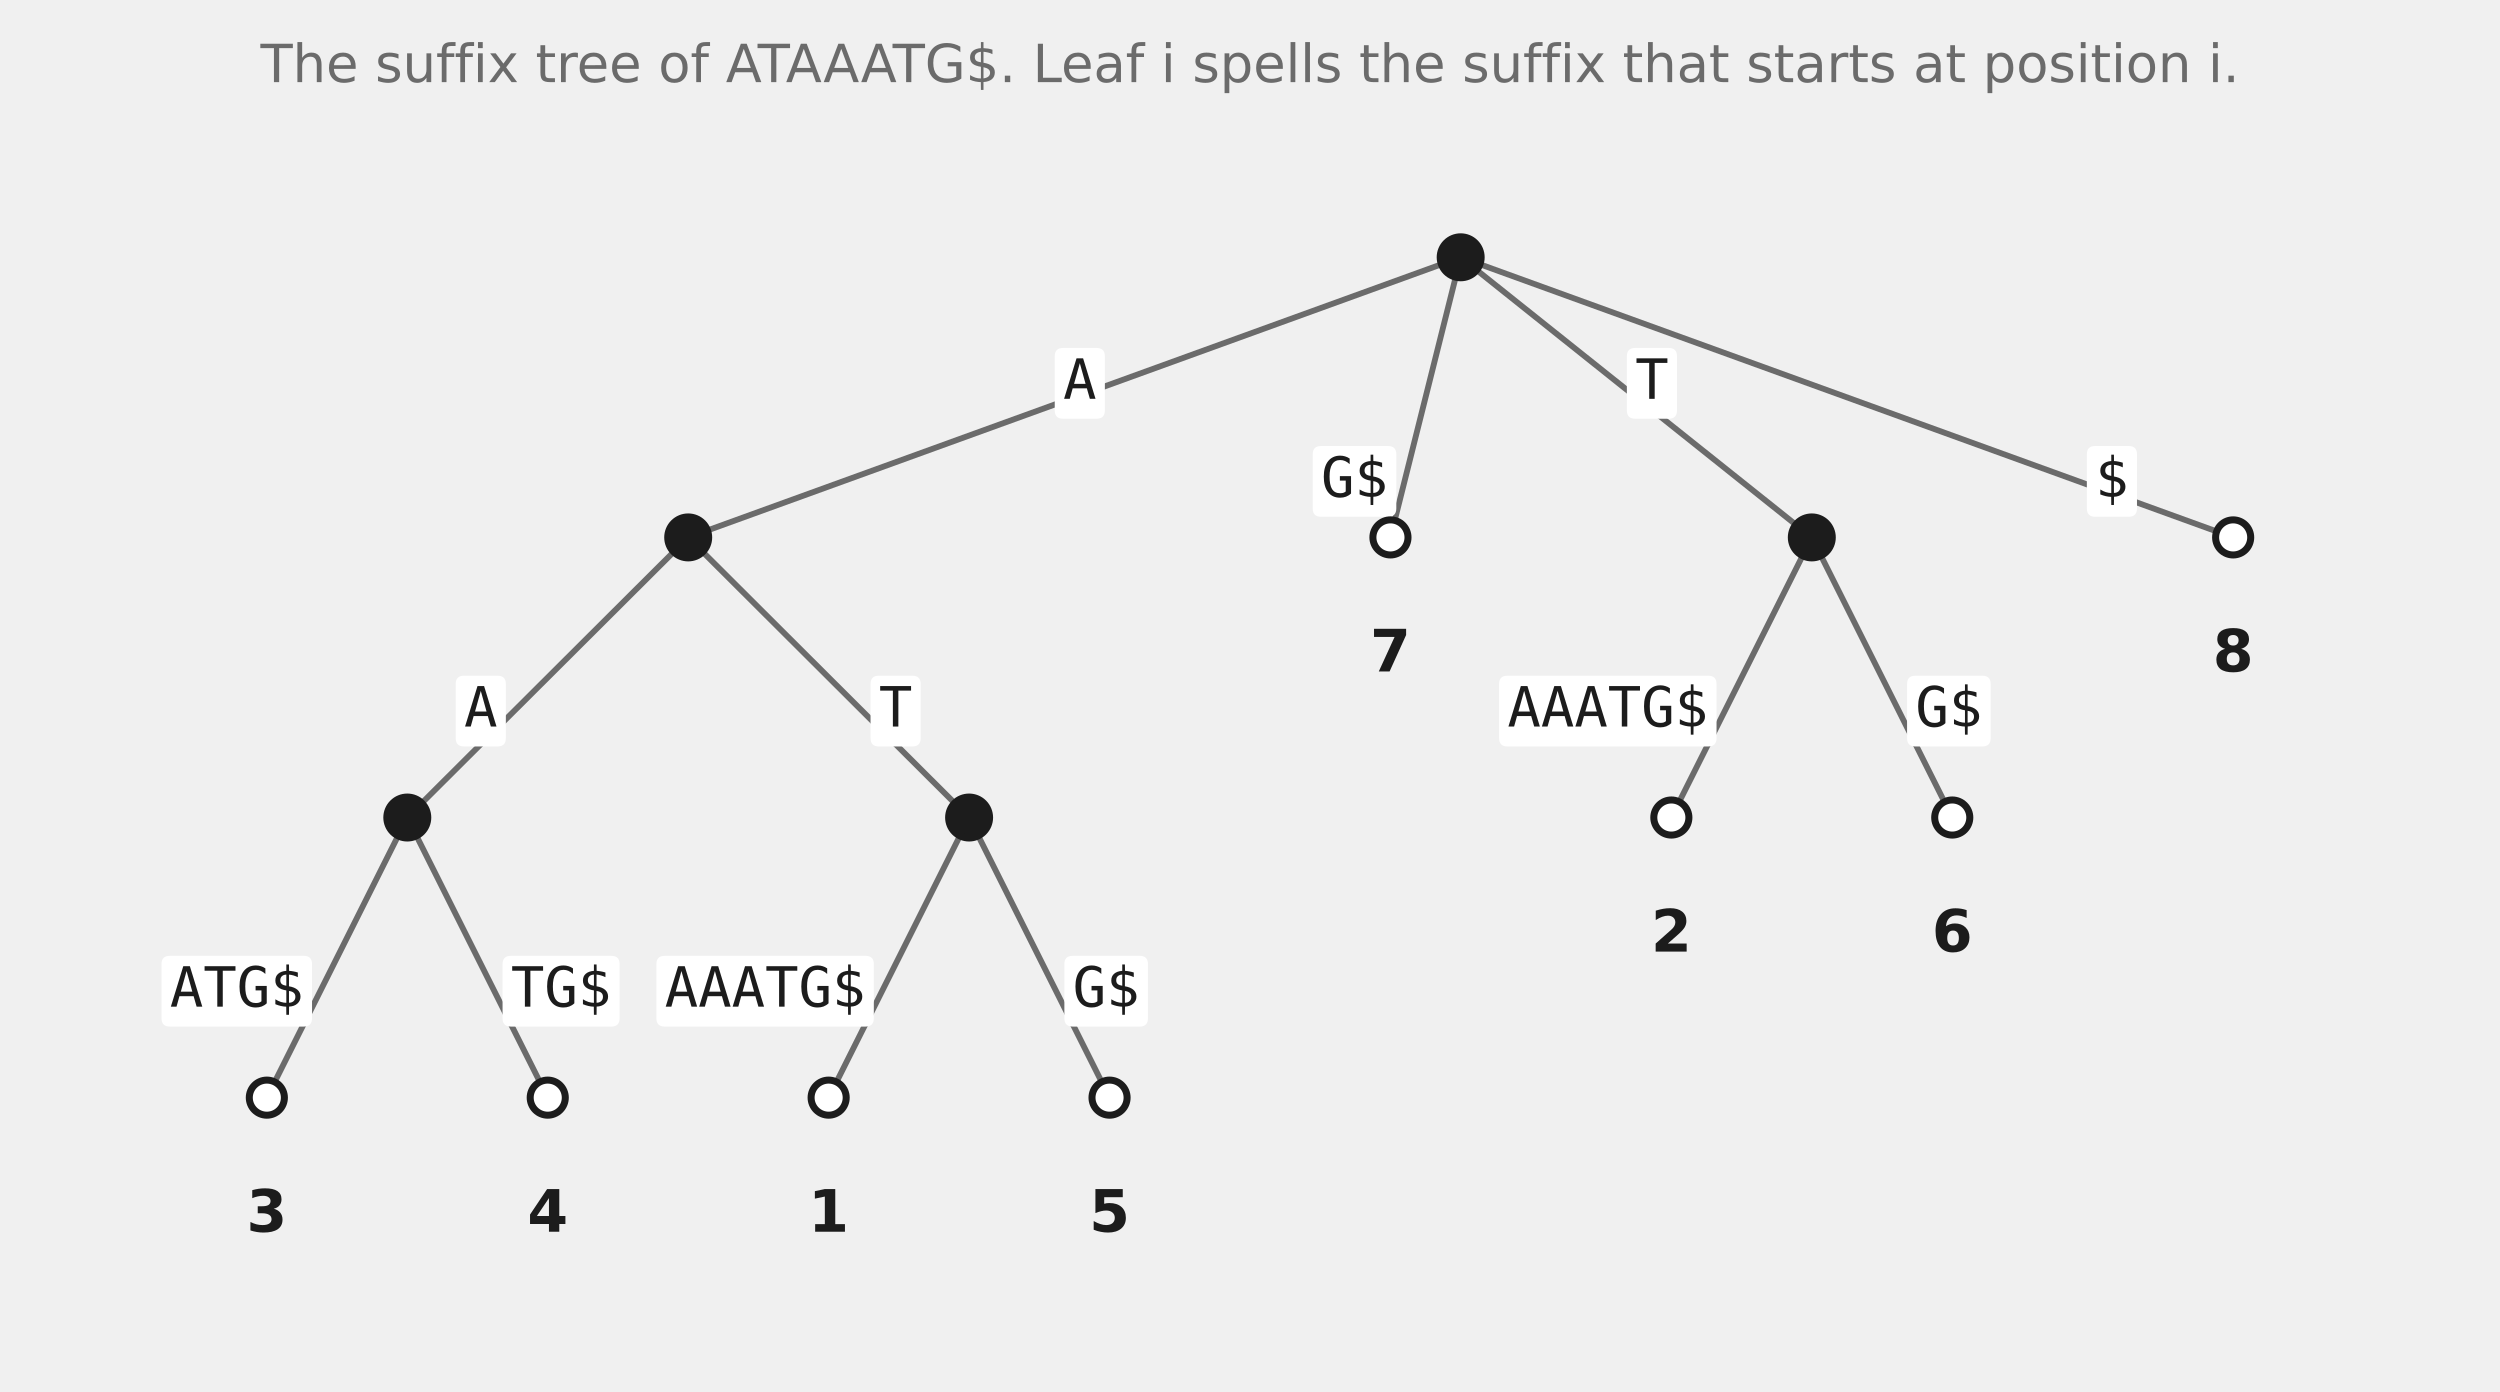
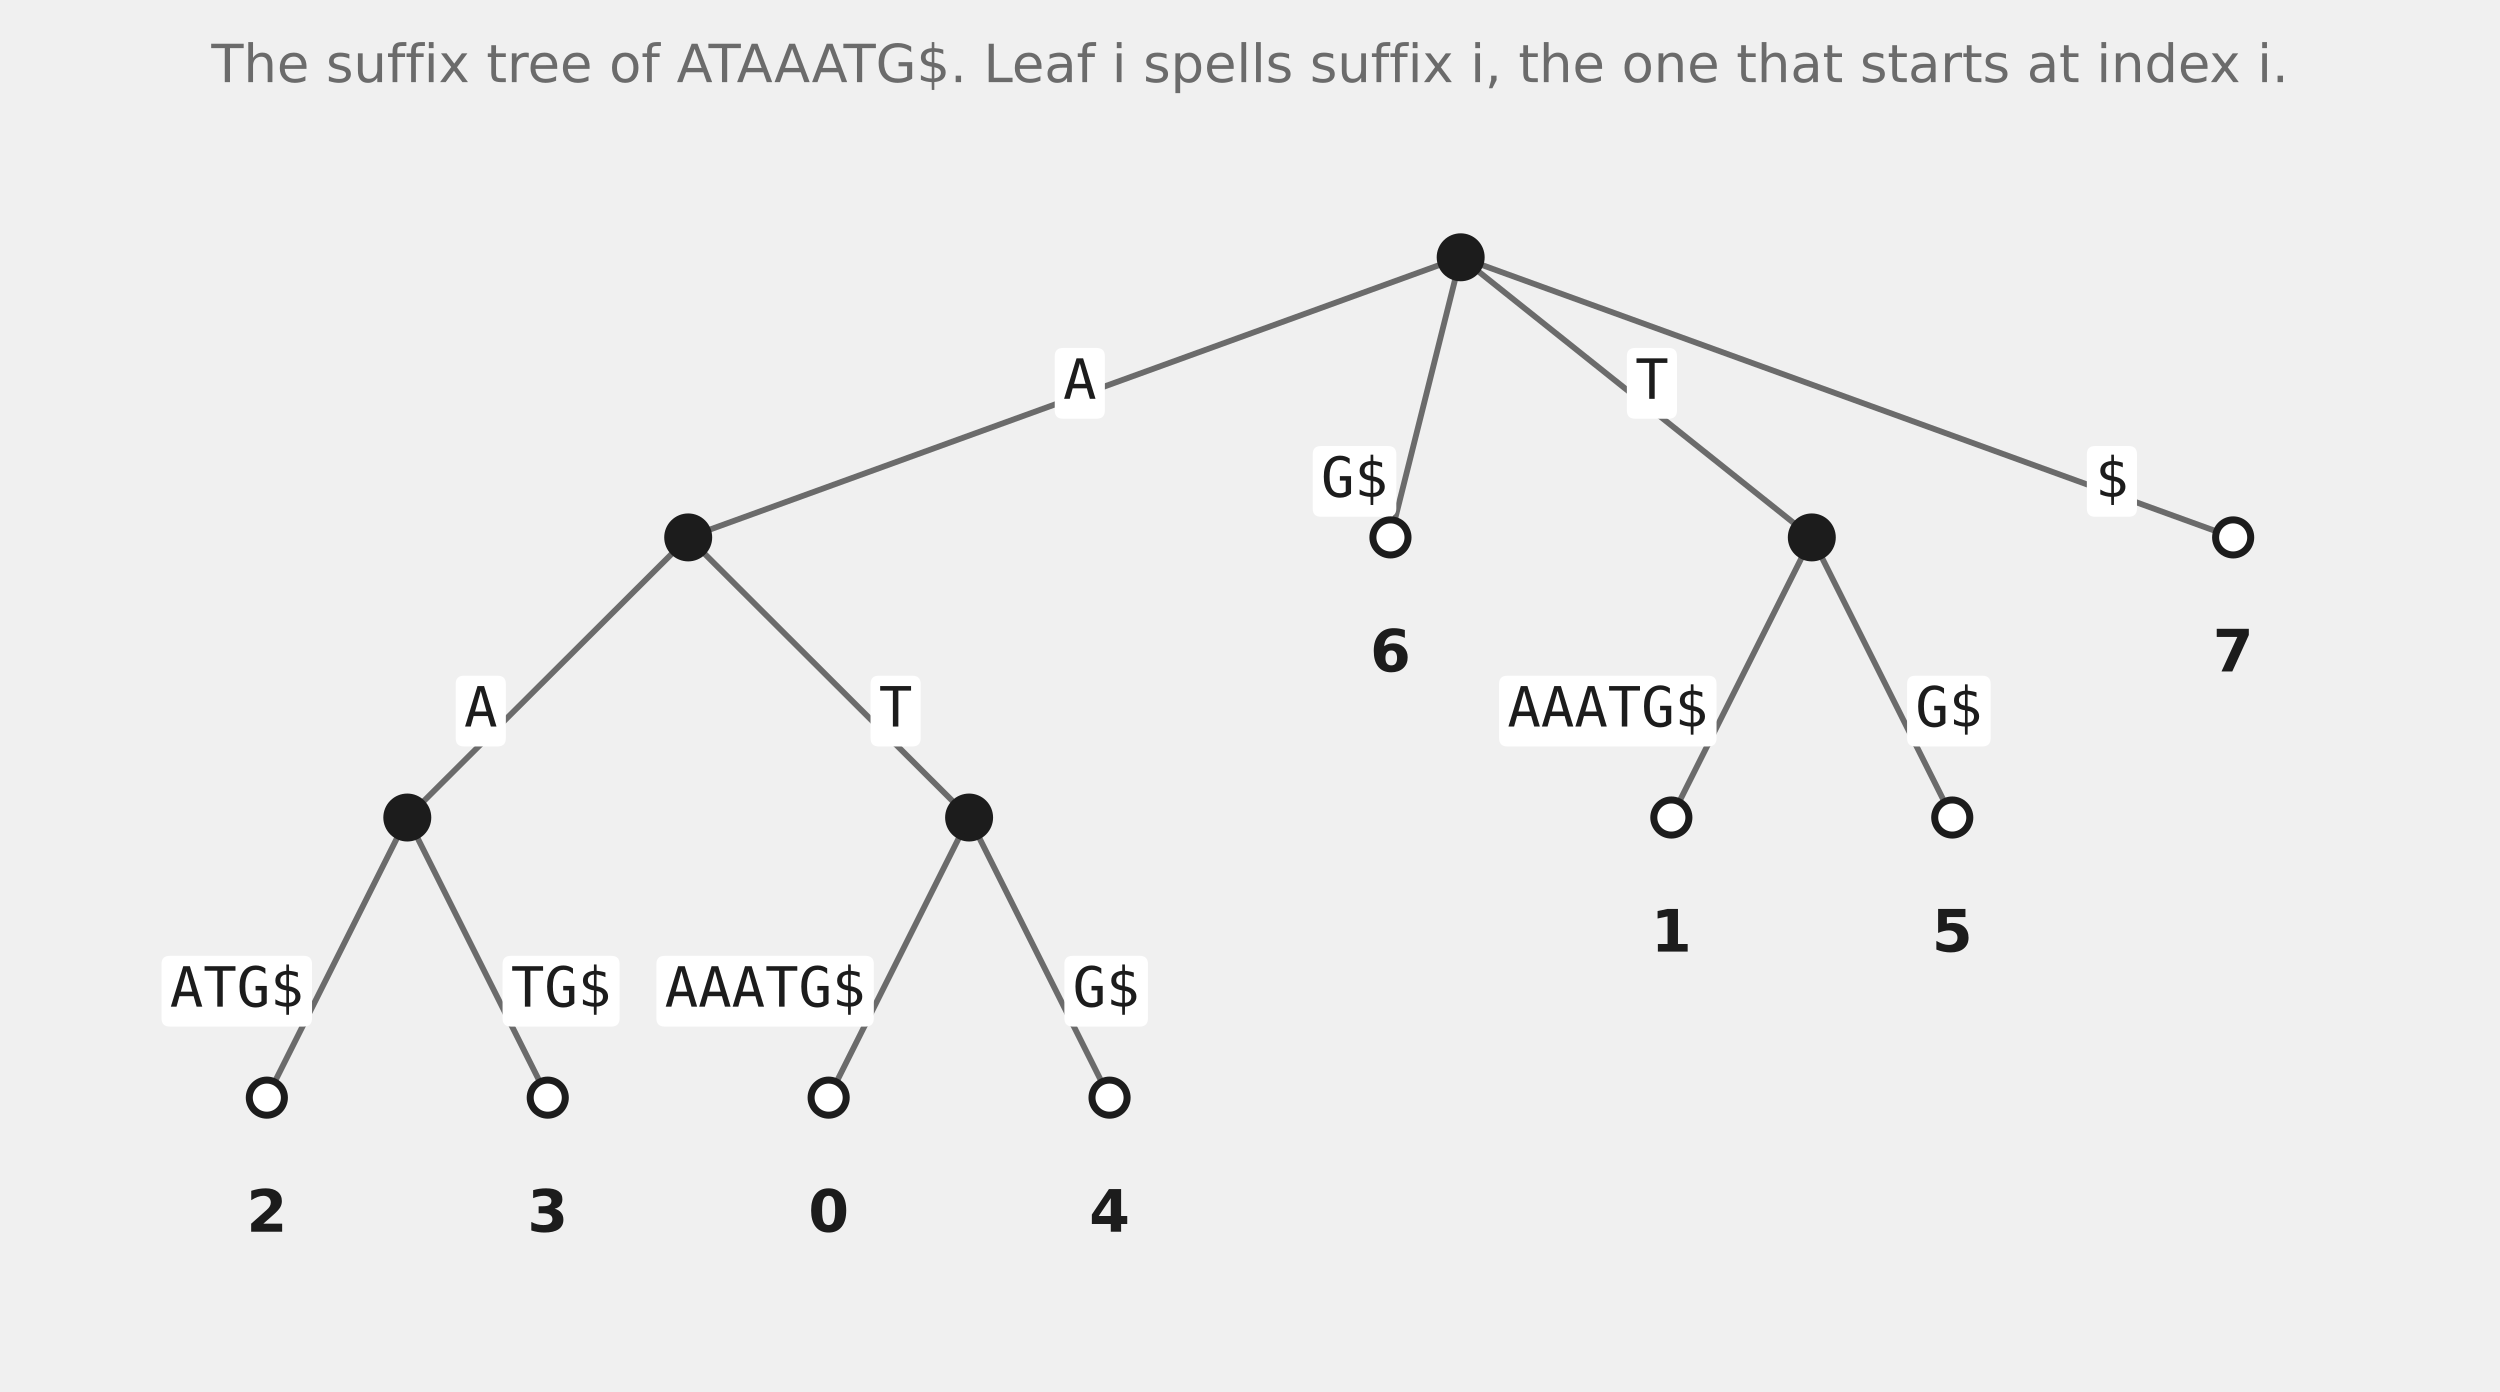
<svg xmlns="http://www.w3.org/2000/svg" xmlns:xlink="http://www.w3.org/1999/xlink" width="427.32pt" height="237.911pt" viewBox="0 0 427.32 237.911" version="1.1">
  <defs>
    <style type="text/css">*{stroke-linejoin: round; stroke-linecap: butt}</style>
  </defs>
  <g id="figure_1">
    <g id="patch_1">
      <path d="M 0 237.911  L 427.32 237.911  L 427.32 0  L 0 0  L 0 237.911  z " style="fill: none" />
    </g>
    <g id="axes_1">
      <g id="line2d_1">
-         <path d="M 249.67 43.979  L 117.632 91.859  " clip-path="url(#p6296d20876)" style="fill: none; stroke: #6b6b6b; stroke-linecap: square" />
+         <path d="M 249.67 43.979  L 117.632 91.859  " clip-path="url(#pf2413268a9)" style="fill: none; stroke: #6b6b6b; stroke-linecap: square" />
      </g>
      <g id="line2d_2">
-         <path d="M 249.67 43.979  L 237.667 91.859  " clip-path="url(#p6296d20876)" style="fill: none; stroke: #6b6b6b; stroke-linecap: square" />
+         <path d="M 249.67 43.979  L 237.667 91.859  " clip-path="url(#pf2413268a9)" style="fill: none; stroke: #6b6b6b; stroke-linecap: square" />
      </g>
      <g id="line2d_3">
-         <path d="M 249.67 43.979  L 309.688 91.859  " clip-path="url(#p6296d20876)" style="fill: none; stroke: #6b6b6b; stroke-linecap: square" />
+         <path d="M 249.67 43.979  L 309.688 91.859  " clip-path="url(#pf2413268a9)" style="fill: none; stroke: #6b6b6b; stroke-linecap: square" />
      </g>
      <g id="line2d_4">
-         <path d="M 249.67 43.979  L 381.709 91.859  " clip-path="url(#p6296d20876)" style="fill: none; stroke: #6b6b6b; stroke-linecap: square" />
+         <path d="M 249.67 43.979  L 381.709 91.859  " clip-path="url(#pf2413268a9)" style="fill: none; stroke: #6b6b6b; stroke-linecap: square" />
      </g>
      <g id="line2d_5">
-         <path d="M 309.688 91.859  L 285.681 139.739  " clip-path="url(#p6296d20876)" style="fill: none; stroke: #6b6b6b; stroke-linecap: square" />
+         <path d="M 309.688 91.859  L 285.681 139.739  " clip-path="url(#pf2413268a9)" style="fill: none; stroke: #6b6b6b; stroke-linecap: square" />
      </g>
      <g id="line2d_6">
-         <path d="M 309.688 91.859  L 333.695 139.739  " clip-path="url(#p6296d20876)" style="fill: none; stroke: #6b6b6b; stroke-linecap: square" />
+         <path d="M 309.688 91.859  L 333.695 139.739  " clip-path="url(#pf2413268a9)" style="fill: none; stroke: #6b6b6b; stroke-linecap: square" />
      </g>
      <g id="line2d_7">
-         <path d="M 117.632 91.859  L 69.618 139.739  " clip-path="url(#p6296d20876)" style="fill: none; stroke: #6b6b6b; stroke-linecap: square" />
+         <path d="M 117.632 91.859  L 69.618 139.739  " clip-path="url(#pf2413268a9)" style="fill: none; stroke: #6b6b6b; stroke-linecap: square" />
      </g>
      <g id="line2d_8">
-         <path d="M 117.632 91.859  L 165.646 139.739  " clip-path="url(#p6296d20876)" style="fill: none; stroke: #6b6b6b; stroke-linecap: square" />
+         <path d="M 117.632 91.859  L 165.646 139.739  " clip-path="url(#pf2413268a9)" style="fill: none; stroke: #6b6b6b; stroke-linecap: square" />
      </g>
      <g id="line2d_9">
-         <path d="M 165.646 139.739  L 141.639 187.619  " clip-path="url(#p6296d20876)" style="fill: none; stroke: #6b6b6b; stroke-linecap: square" />
+         <path d="M 165.646 139.739  L 141.639 187.619  " clip-path="url(#pf2413268a9)" style="fill: none; stroke: #6b6b6b; stroke-linecap: square" />
      </g>
      <g id="line2d_10">
-         <path d="M 165.646 139.739  L 189.653 187.619  " clip-path="url(#p6296d20876)" style="fill: none; stroke: #6b6b6b; stroke-linecap: square" />
+         <path d="M 165.646 139.739  L 189.653 187.619  " clip-path="url(#pf2413268a9)" style="fill: none; stroke: #6b6b6b; stroke-linecap: square" />
      </g>
      <g id="line2d_11">
-         <path d="M 69.618 139.739  L 45.611 187.619  " clip-path="url(#p6296d20876)" style="fill: none; stroke: #6b6b6b; stroke-linecap: square" />
+         <path d="M 69.618 139.739  L 45.611 187.619  " clip-path="url(#pf2413268a9)" style="fill: none; stroke: #6b6b6b; stroke-linecap: square" />
      </g>
      <g id="line2d_12">
-         <path d="M 69.618 139.739  L 93.625 187.619  " clip-path="url(#p6296d20876)" style="fill: none; stroke: #6b6b6b; stroke-linecap: square" />
+         <path d="M 69.618 139.739  L 93.625 187.619  " clip-path="url(#pf2413268a9)" style="fill: none; stroke: #6b6b6b; stroke-linecap: square" />
      </g>
      <g id="text_1">
        <g id="patch_2">
          <path d="M 181.71 71.572  L 187.429 71.572  Q 188.854 71.572 188.854 70.147  L 188.854 60.902  Q 188.854 59.477 187.429 59.477  L 181.71 59.477  Q 180.285 59.477 180.285 60.902  L 180.285 70.147  Q 180.285 71.572 181.71 71.572  z " style="fill: #ffffff" />
        </g>
        <text style="font-size: 9.5px; font-family: 'DejaVu Sans Mono'; text-anchor: end; fill: #1c1c1c" x="187.429" y="68.171" transform="rotate(-0 187.4288 68.17123)">A</text>
      </g>
      <g id="text_2">
        <g id="patch_3">
          <path d="M 225.805 88.33  L 237.243 88.33  Q 238.668 88.33 238.668 86.905  L 238.668 77.66  Q 238.668 76.235 237.243 76.235  L 225.805 76.235  Q 224.38 76.235 224.38 77.66  L 224.38 86.905  Q 224.38 88.33 225.805 88.33  z " style="fill: #ffffff" />
        </g>
        <text style="font-size: 9.5px; font-family: 'DejaVu Sans Mono'; text-anchor: end; fill: #1c1c1c" x="237.243" y="84.929" transform="rotate(-0 237.2433 84.92923)">G$</text>
      </g>
      <g id="text_3">
        <g id="patch_4">
          <path d="M 279.503 71.572  L 285.222 71.572  Q 286.647 71.572 286.647 70.147  L 286.647 60.902  Q 286.647 59.477 285.222 59.477  L 279.503 59.477  Q 278.078 59.477 278.078 60.902  L 278.078 70.147  Q 278.078 71.572 279.503 71.572  z " style="fill: #ffffff" />
        </g>
        <text style="font-size: 9.5px; font-family: 'DejaVu Sans Mono'; text-anchor: start; fill: #1c1c1c" x="279.503" y="68.171" transform="rotate(-0 279.5027 68.17123)">T</text>
      </g>
      <g id="text_4">
        <g id="patch_5">
          <path d="M 358.126 88.33  L 363.845 88.33  Q 365.27 88.33 365.27 86.905  L 365.27 77.66  Q 365.27 76.235 363.845 76.235  L 358.126 76.235  Q 356.701 76.235 356.701 77.66  L 356.701 86.905  Q 356.701 88.33 358.126 88.33  z " style="fill: #ffffff" />
        </g>
        <text style="font-size: 9.5px; font-family: 'DejaVu Sans Mono'; text-anchor: start; fill: #1c1c1c" x="358.126" y="84.929" transform="rotate(-0 358.1255 84.92923)">$</text>
      </g>
      <g id="text_5">
        <g id="patch_6">
          <path d="M 257.663 127.592  L 291.979 127.592  Q 293.404 127.592 293.404 126.167  L 293.404 116.922  Q 293.404 115.497 291.979 115.497  L 257.663 115.497  Q 256.238 115.497 256.238 116.922  L 256.238 126.167  Q 256.238 127.592 257.663 127.592  z " style="fill: #ffffff" />
        </g>
        <text style="font-size: 9.5px; font-family: 'DejaVu Sans Mono'; text-anchor: end; fill: #1c1c1c" x="291.979" y="124.191" transform="rotate(-0 291.9792 124.1908)">AAATG$</text>
      </g>
      <g id="text_6">
        <g id="patch_7">
          <path d="M 327.397 127.592  L 338.835 127.592  Q 340.26 127.592 340.26 126.167  L 340.26 116.922  Q 340.26 115.497 338.835 115.497  L 327.397 115.497  Q 325.972 115.497 325.972 116.922  L 325.972 126.167  Q 325.972 127.592 327.397 127.592  z " style="fill: #ffffff" />
        </g>
        <text style="font-size: 9.5px; font-family: 'DejaVu Sans Mono'; text-anchor: start; fill: #1c1c1c" x="327.397" y="124.191" transform="rotate(-0 327.3966 124.1908)">G$</text>
      </g>
      <g id="text_7">
        <g id="patch_8">
          <path d="M 79.32 127.592  L 85.039 127.592  Q 86.464 127.592 86.464 126.167  L 86.464 116.922  Q 86.464 115.497 85.039 115.497  L 79.32 115.497  Q 77.895 115.497 77.895 116.922  L 77.895 126.167  Q 77.895 127.592 79.32 127.592  z " style="fill: #ffffff" />
        </g>
        <text style="font-size: 9.5px; font-family: 'DejaVu Sans Mono'; text-anchor: end; fill: #1c1c1c" x="85.039" y="124.191" transform="rotate(-0 85.03909 124.1908)">A</text>
      </g>
      <g id="text_8">
        <g id="patch_9">
          <path d="M 150.225 127.592  L 155.944 127.592  Q 157.369 127.592 157.369 126.167  L 157.369 116.922  Q 157.369 115.497 155.944 115.497  L 150.225 115.497  Q 148.8 115.497 148.8 116.922  L 148.8 126.167  Q 148.8 127.592 150.225 127.592  z " style="fill: #ffffff" />
        </g>
        <text style="font-size: 9.5px; font-family: 'DejaVu Sans Mono'; text-anchor: start; fill: #1c1c1c" x="150.225" y="124.191" transform="rotate(-0 150.2251 124.1908)">T</text>
      </g>
      <g id="text_9">
        <g id="patch_10">
          <path d="M 113.622 175.472  L 147.937 175.472  Q 149.362 175.472 149.362 174.047  L 149.362 164.802  Q 149.362 163.377 147.937 163.377  L 113.622 163.377  Q 112.197 163.377 112.197 164.802  L 112.197 174.047  Q 112.197 175.472 113.622 175.472  z " style="fill: #ffffff" />
        </g>
        <text style="font-size: 9.5px; font-family: 'DejaVu Sans Mono'; text-anchor: end; fill: #1c1c1c" x="147.937" y="172.071" transform="rotate(-0 147.9374 172.0708)">AAATG$</text>
      </g>
      <g id="text_10">
        <g id="patch_11">
          <path d="M 183.355 175.472  L 194.793 175.472  Q 196.218 175.472 196.218 174.047  L 196.218 164.802  Q 196.218 163.377 194.793 163.377  L 183.355 163.377  Q 181.93 163.377 181.93 164.802  L 181.93 174.047  Q 181.93 175.472 183.355 175.472  z " style="fill: #ffffff" />
        </g>
        <text style="font-size: 9.5px; font-family: 'DejaVu Sans Mono'; text-anchor: start; fill: #1c1c1c" x="183.355" y="172.071" transform="rotate(-0 183.3547 172.0708)">G$</text>
      </g>
      <g id="text_11">
        <g id="patch_12">
          <path d="M 29.032 175.472  L 51.909 175.472  Q 53.334 175.472 53.334 174.047  L 53.334 164.802  Q 53.334 163.377 51.909 163.377  L 29.032 163.377  Q 27.607 163.377 27.607 164.802  L 27.607 174.047  Q 27.607 175.472 29.032 175.472  z " style="fill: #ffffff" />
        </g>
        <text style="font-size: 9.5px; font-family: 'DejaVu Sans Mono'; text-anchor: end; fill: #1c1c1c" x="51.909" y="172.071" transform="rotate(-0 51.90946 172.0708)">ATG$</text>
      </g>
      <g id="text_12">
        <g id="patch_13">
          <path d="M 87.327 175.472  L 104.485 175.472  Q 105.91 175.472 105.91 174.047  L 105.91 164.802  Q 105.91 163.377 104.485 163.377  L 87.327 163.377  Q 85.902 163.377 85.902 164.802  L 85.902 174.047  Q 85.902 175.472 87.327 175.472  z " style="fill: #ffffff" />
        </g>
        <text style="font-size: 9.5px; font-family: 'DejaVu Sans Mono'; text-anchor: start; fill: #1c1c1c" x="87.327" y="172.071" transform="rotate(-0 87.32681 172.0708)">TG$</text>
      </g>
      <g id="text_13">
-         <text style="font-weight: 700; font-size: 10px; font-family: 'DejaVu Sans'; text-anchor: middle; fill: #1c1c1c" x="381.709" y="114.779" transform="rotate(-0 381.7088 114.7786)">8</text>
+         <text style="font-weight: 700; font-size: 10px; font-family: 'DejaVu Sans'; text-anchor: middle; fill: #1c1c1c" x="381.709" y="114.779" transform="rotate(-0 381.7088 114.7786)">7</text>
      </g>
      <g id="text_14">
-         <text style="font-weight: 700; font-size: 10px; font-family: 'DejaVu Sans'; text-anchor: middle; fill: #1c1c1c" x="237.667" y="114.779" transform="rotate(-0 237.667 114.7786)">7</text>
+         <text style="font-weight: 700; font-size: 10px; font-family: 'DejaVu Sans'; text-anchor: middle; fill: #1c1c1c" x="237.667" y="114.779" transform="rotate(-0 237.667 114.7786)">6</text>
      </g>
      <g id="text_15">
-         <text style="font-weight: 700; font-size: 10px; font-family: 'DejaVu Sans'; text-anchor: middle; fill: #1c1c1c" x="333.695" y="162.659" transform="rotate(-0 333.6949 162.6586)">6</text>
+         <text style="font-weight: 700; font-size: 10px; font-family: 'DejaVu Sans'; text-anchor: middle; fill: #1c1c1c" x="333.695" y="162.659" transform="rotate(-0 333.6949 162.6586)">5</text>
      </g>
      <g id="text_16">
-         <text style="font-weight: 700; font-size: 10px; font-family: 'DejaVu Sans'; text-anchor: middle; fill: #1c1c1c" x="285.681" y="162.659" transform="rotate(-0 285.6809 162.6586)">2</text>
+         <text style="font-weight: 700; font-size: 10px; font-family: 'DejaVu Sans'; text-anchor: middle; fill: #1c1c1c" x="285.681" y="162.659" transform="rotate(-0 285.6809 162.6586)">1</text>
      </g>
      <g id="text_17">
-         <text style="font-weight: 700; font-size: 10px; font-family: 'DejaVu Sans'; text-anchor: middle; fill: #1c1c1c" x="93.625" y="210.539" transform="rotate(-0 93.62512 210.5386)">4</text>
+         <text style="font-weight: 700; font-size: 10px; font-family: 'DejaVu Sans'; text-anchor: middle; fill: #1c1c1c" x="93.625" y="210.539" transform="rotate(-0 93.62512 210.5386)">3</text>
      </g>
      <g id="text_18">
-         <text style="font-weight: 700; font-size: 10px; font-family: 'DejaVu Sans'; text-anchor: middle; fill: #1c1c1c" x="45.611" y="210.539" transform="rotate(-0 45.61116 210.5386)">3</text>
+         <text style="font-weight: 700; font-size: 10px; font-family: 'DejaVu Sans'; text-anchor: middle; fill: #1c1c1c" x="45.611" y="210.539" transform="rotate(-0 45.61116 210.5386)">2</text>
      </g>
      <g id="text_19">
-         <text style="font-weight: 700; font-size: 10px; font-family: 'DejaVu Sans'; text-anchor: middle; fill: #1c1c1c" x="189.653" y="210.539" transform="rotate(-0 189.653 210.5386)">5</text>
+         <text style="font-weight: 700; font-size: 10px; font-family: 'DejaVu Sans'; text-anchor: middle; fill: #1c1c1c" x="189.653" y="210.539" transform="rotate(-0 189.653 210.5386)">4</text>
      </g>
      <g id="text_20">
-         <text style="font-weight: 700; font-size: 10px; font-family: 'DejaVu Sans'; text-anchor: middle; fill: #1c1c1c" x="141.639" y="210.539" transform="rotate(-0 141.6391 210.5386)">1</text>
+         <text style="font-weight: 700; font-size: 10px; font-family: 'DejaVu Sans'; text-anchor: middle; fill: #1c1c1c" x="141.639" y="210.539" transform="rotate(-0 141.6391 210.5386)">0</text>
      </g>
      <g id="text_21">
-         <text style="font-size: 9px; font-family: 'DejaVu Sans'; text-anchor: middle; fill: #6b6b6b" x="213.66" y="14.039" transform="rotate(-0 213.66 14.03859)">The suffix tree of ATAAATG$. Leaf i spells the suffix that starts at position i.</text>
+         <text style="font-size: 9px; font-family: 'DejaVu Sans'; text-anchor: middle; fill: #6b6b6b" x="213.66" y="14.039" transform="rotate(-0 213.66 14.03859)">The suffix tree of ATAAATG$. Leaf i spells suffix i, the one that starts at index i.</text>
      </g>
      <g id="line2d_13">
        <defs>
-           <path id="m4ce4b69dcd" d="M 0 3.5  C 0.928 3.5 1.819 3.131 2.475 2.475  C 3.131 1.819 3.5 0.928 3.5 0  C 3.5 -0.928 3.131 -1.819 2.475 -2.475  C 1.819 -3.131 0.928 -3.5 0 -3.5  C -0.928 -3.5 -1.819 -3.131 -2.475 -2.475  C -3.131 -1.819 -3.5 -0.928 -3.5 0  C -3.5 0.928 -3.131 1.819 -2.475 2.475  C -1.819 3.131 -0.928 3.5 0 3.5  z " style="stroke: #1c1c1c; stroke-width: 1.2" />
+           <path id="m3629be9a0d" d="M 0 3.5  C 0.928 3.5 1.819 3.131 2.475 2.475  C 3.131 1.819 3.5 0.928 3.5 0  C 3.5 -0.928 3.131 -1.819 2.475 -2.475  C 1.819 -3.131 0.928 -3.5 0 -3.5  C -0.928 -3.5 -1.819 -3.131 -2.475 -2.475  C -3.131 -1.819 -3.5 -0.928 -3.5 0  C -3.5 0.928 -3.131 1.819 -2.475 2.475  C -1.819 3.131 -0.928 3.5 0 3.5  z " style="stroke: #1c1c1c; stroke-width: 1.2" />
        </defs>
-         <g clip-path="url(#p6296d20876)">
-           <use xlink:href="#m4ce4b69dcd" x="249.67" y="43.979" style="fill: #1c1c1c; stroke: #1c1c1c; stroke-width: 1.2" />
+         <g clip-path="url(#pf2413268a9)">
+           <use xlink:href="#m3629be9a0d" x="249.67" y="43.979" style="fill: #1c1c1c; stroke: #1c1c1c; stroke-width: 1.2" />
        </g>
      </g>
      <g id="line2d_14">
        <defs>
-           <path id="mcb5a2600bf" d="M 0 3  C 0.796 3 1.559 2.684 2.121 2.121  C 2.684 1.559 3 0.796 3 0  C 3 -0.796 2.684 -1.559 2.121 -2.121  C 1.559 -2.684 0.796 -3 0 -3  C -0.796 -3 -1.559 -2.684 -2.121 -2.121  C -2.684 -1.559 -3 -0.796 -3 0  C -3 0.796 -2.684 1.559 -2.121 2.121  C -1.559 2.684 -0.796 3 0 3  z " style="stroke: #1c1c1c; stroke-width: 1.2" />
+           <path id="m222d9439c3" d="M 0 3  C 0.796 3 1.559 2.684 2.121 2.121  C 2.684 1.559 3 0.796 3 0  C 3 -0.796 2.684 -1.559 2.121 -2.121  C 1.559 -2.684 0.796 -3 0 -3  C -0.796 -3 -1.559 -2.684 -2.121 -2.121  C -2.684 -1.559 -3 -0.796 -3 0  C -3 0.796 -2.684 1.559 -2.121 2.121  C -1.559 2.684 -0.796 3 0 3  z " style="stroke: #1c1c1c; stroke-width: 1.2" />
        </defs>
-         <g clip-path="url(#p6296d20876)">
-           <use xlink:href="#mcb5a2600bf" x="381.709" y="91.859" style="fill: #ffffff; stroke: #1c1c1c; stroke-width: 1.2" />
+         <g clip-path="url(#pf2413268a9)">
+           <use xlink:href="#m222d9439c3" x="381.709" y="91.859" style="fill: #ffffff; stroke: #1c1c1c; stroke-width: 1.2" />
        </g>
      </g>
      <g id="line2d_15">
-         <g clip-path="url(#p6296d20876)">
-           <use xlink:href="#mcb5a2600bf" x="237.667" y="91.859" style="fill: #ffffff; stroke: #1c1c1c; stroke-width: 1.2" />
+         <g clip-path="url(#pf2413268a9)">
+           <use xlink:href="#m222d9439c3" x="237.667" y="91.859" style="fill: #ffffff; stroke: #1c1c1c; stroke-width: 1.2" />
        </g>
      </g>
      <g id="line2d_16">
-         <g clip-path="url(#p6296d20876)">
-           <use xlink:href="#m4ce4b69dcd" x="309.688" y="91.859" style="fill: #1c1c1c; stroke: #1c1c1c; stroke-width: 1.2" />
+         <g clip-path="url(#pf2413268a9)">
+           <use xlink:href="#m3629be9a0d" x="309.688" y="91.859" style="fill: #1c1c1c; stroke: #1c1c1c; stroke-width: 1.2" />
        </g>
      </g>
      <g id="line2d_17">
-         <g clip-path="url(#p6296d20876)">
-           <use xlink:href="#mcb5a2600bf" x="333.695" y="139.739" style="fill: #ffffff; stroke: #1c1c1c; stroke-width: 1.2" />
+         <g clip-path="url(#pf2413268a9)">
+           <use xlink:href="#m222d9439c3" x="333.695" y="139.739" style="fill: #ffffff; stroke: #1c1c1c; stroke-width: 1.2" />
        </g>
      </g>
      <g id="line2d_18">
-         <g clip-path="url(#p6296d20876)">
-           <use xlink:href="#mcb5a2600bf" x="285.681" y="139.739" style="fill: #ffffff; stroke: #1c1c1c; stroke-width: 1.2" />
+         <g clip-path="url(#pf2413268a9)">
+           <use xlink:href="#m222d9439c3" x="285.681" y="139.739" style="fill: #ffffff; stroke: #1c1c1c; stroke-width: 1.2" />
        </g>
      </g>
      <g id="line2d_19">
-         <g clip-path="url(#p6296d20876)">
-           <use xlink:href="#m4ce4b69dcd" x="117.632" y="91.859" style="fill: #1c1c1c; stroke: #1c1c1c; stroke-width: 1.2" />
+         <g clip-path="url(#pf2413268a9)">
+           <use xlink:href="#m3629be9a0d" x="117.632" y="91.859" style="fill: #1c1c1c; stroke: #1c1c1c; stroke-width: 1.2" />
        </g>
      </g>
      <g id="line2d_20">
-         <g clip-path="url(#p6296d20876)">
-           <use xlink:href="#m4ce4b69dcd" x="69.618" y="139.739" style="fill: #1c1c1c; stroke: #1c1c1c; stroke-width: 1.2" />
+         <g clip-path="url(#pf2413268a9)">
+           <use xlink:href="#m3629be9a0d" x="69.618" y="139.739" style="fill: #1c1c1c; stroke: #1c1c1c; stroke-width: 1.2" />
        </g>
      </g>
      <g id="line2d_21">
-         <g clip-path="url(#p6296d20876)">
-           <use xlink:href="#mcb5a2600bf" x="93.625" y="187.619" style="fill: #ffffff; stroke: #1c1c1c; stroke-width: 1.2" />
+         <g clip-path="url(#pf2413268a9)">
+           <use xlink:href="#m222d9439c3" x="93.625" y="187.619" style="fill: #ffffff; stroke: #1c1c1c; stroke-width: 1.2" />
        </g>
      </g>
      <g id="line2d_22">
-         <g clip-path="url(#p6296d20876)">
-           <use xlink:href="#mcb5a2600bf" x="45.611" y="187.619" style="fill: #ffffff; stroke: #1c1c1c; stroke-width: 1.2" />
+         <g clip-path="url(#pf2413268a9)">
+           <use xlink:href="#m222d9439c3" x="45.611" y="187.619" style="fill: #ffffff; stroke: #1c1c1c; stroke-width: 1.2" />
        </g>
      </g>
      <g id="line2d_23">
-         <g clip-path="url(#p6296d20876)">
-           <use xlink:href="#m4ce4b69dcd" x="165.646" y="139.739" style="fill: #1c1c1c; stroke: #1c1c1c; stroke-width: 1.2" />
+         <g clip-path="url(#pf2413268a9)">
+           <use xlink:href="#m3629be9a0d" x="165.646" y="139.739" style="fill: #1c1c1c; stroke: #1c1c1c; stroke-width: 1.2" />
        </g>
      </g>
      <g id="line2d_24">
-         <g clip-path="url(#p6296d20876)">
-           <use xlink:href="#mcb5a2600bf" x="189.653" y="187.619" style="fill: #ffffff; stroke: #1c1c1c; stroke-width: 1.2" />
+         <g clip-path="url(#pf2413268a9)">
+           <use xlink:href="#m222d9439c3" x="189.653" y="187.619" style="fill: #ffffff; stroke: #1c1c1c; stroke-width: 1.2" />
        </g>
      </g>
      <g id="line2d_25">
-         <g clip-path="url(#p6296d20876)">
-           <use xlink:href="#mcb5a2600bf" x="141.639" y="187.619" style="fill: #ffffff; stroke: #1c1c1c; stroke-width: 1.2" />
+         <g clip-path="url(#pf2413268a9)">
+           <use xlink:href="#m222d9439c3" x="141.639" y="187.619" style="fill: #ffffff; stroke: #1c1c1c; stroke-width: 1.2" />
        </g>
      </g>
    </g>
  </g>
  <defs>
-     <clipPath id="p6296d20876">
+     <clipPath id="pf2413268a9">
      <rect x="7.2" y="20.039" width="412.92" height="210.672" />
    </clipPath>
  </defs>
</svg>
